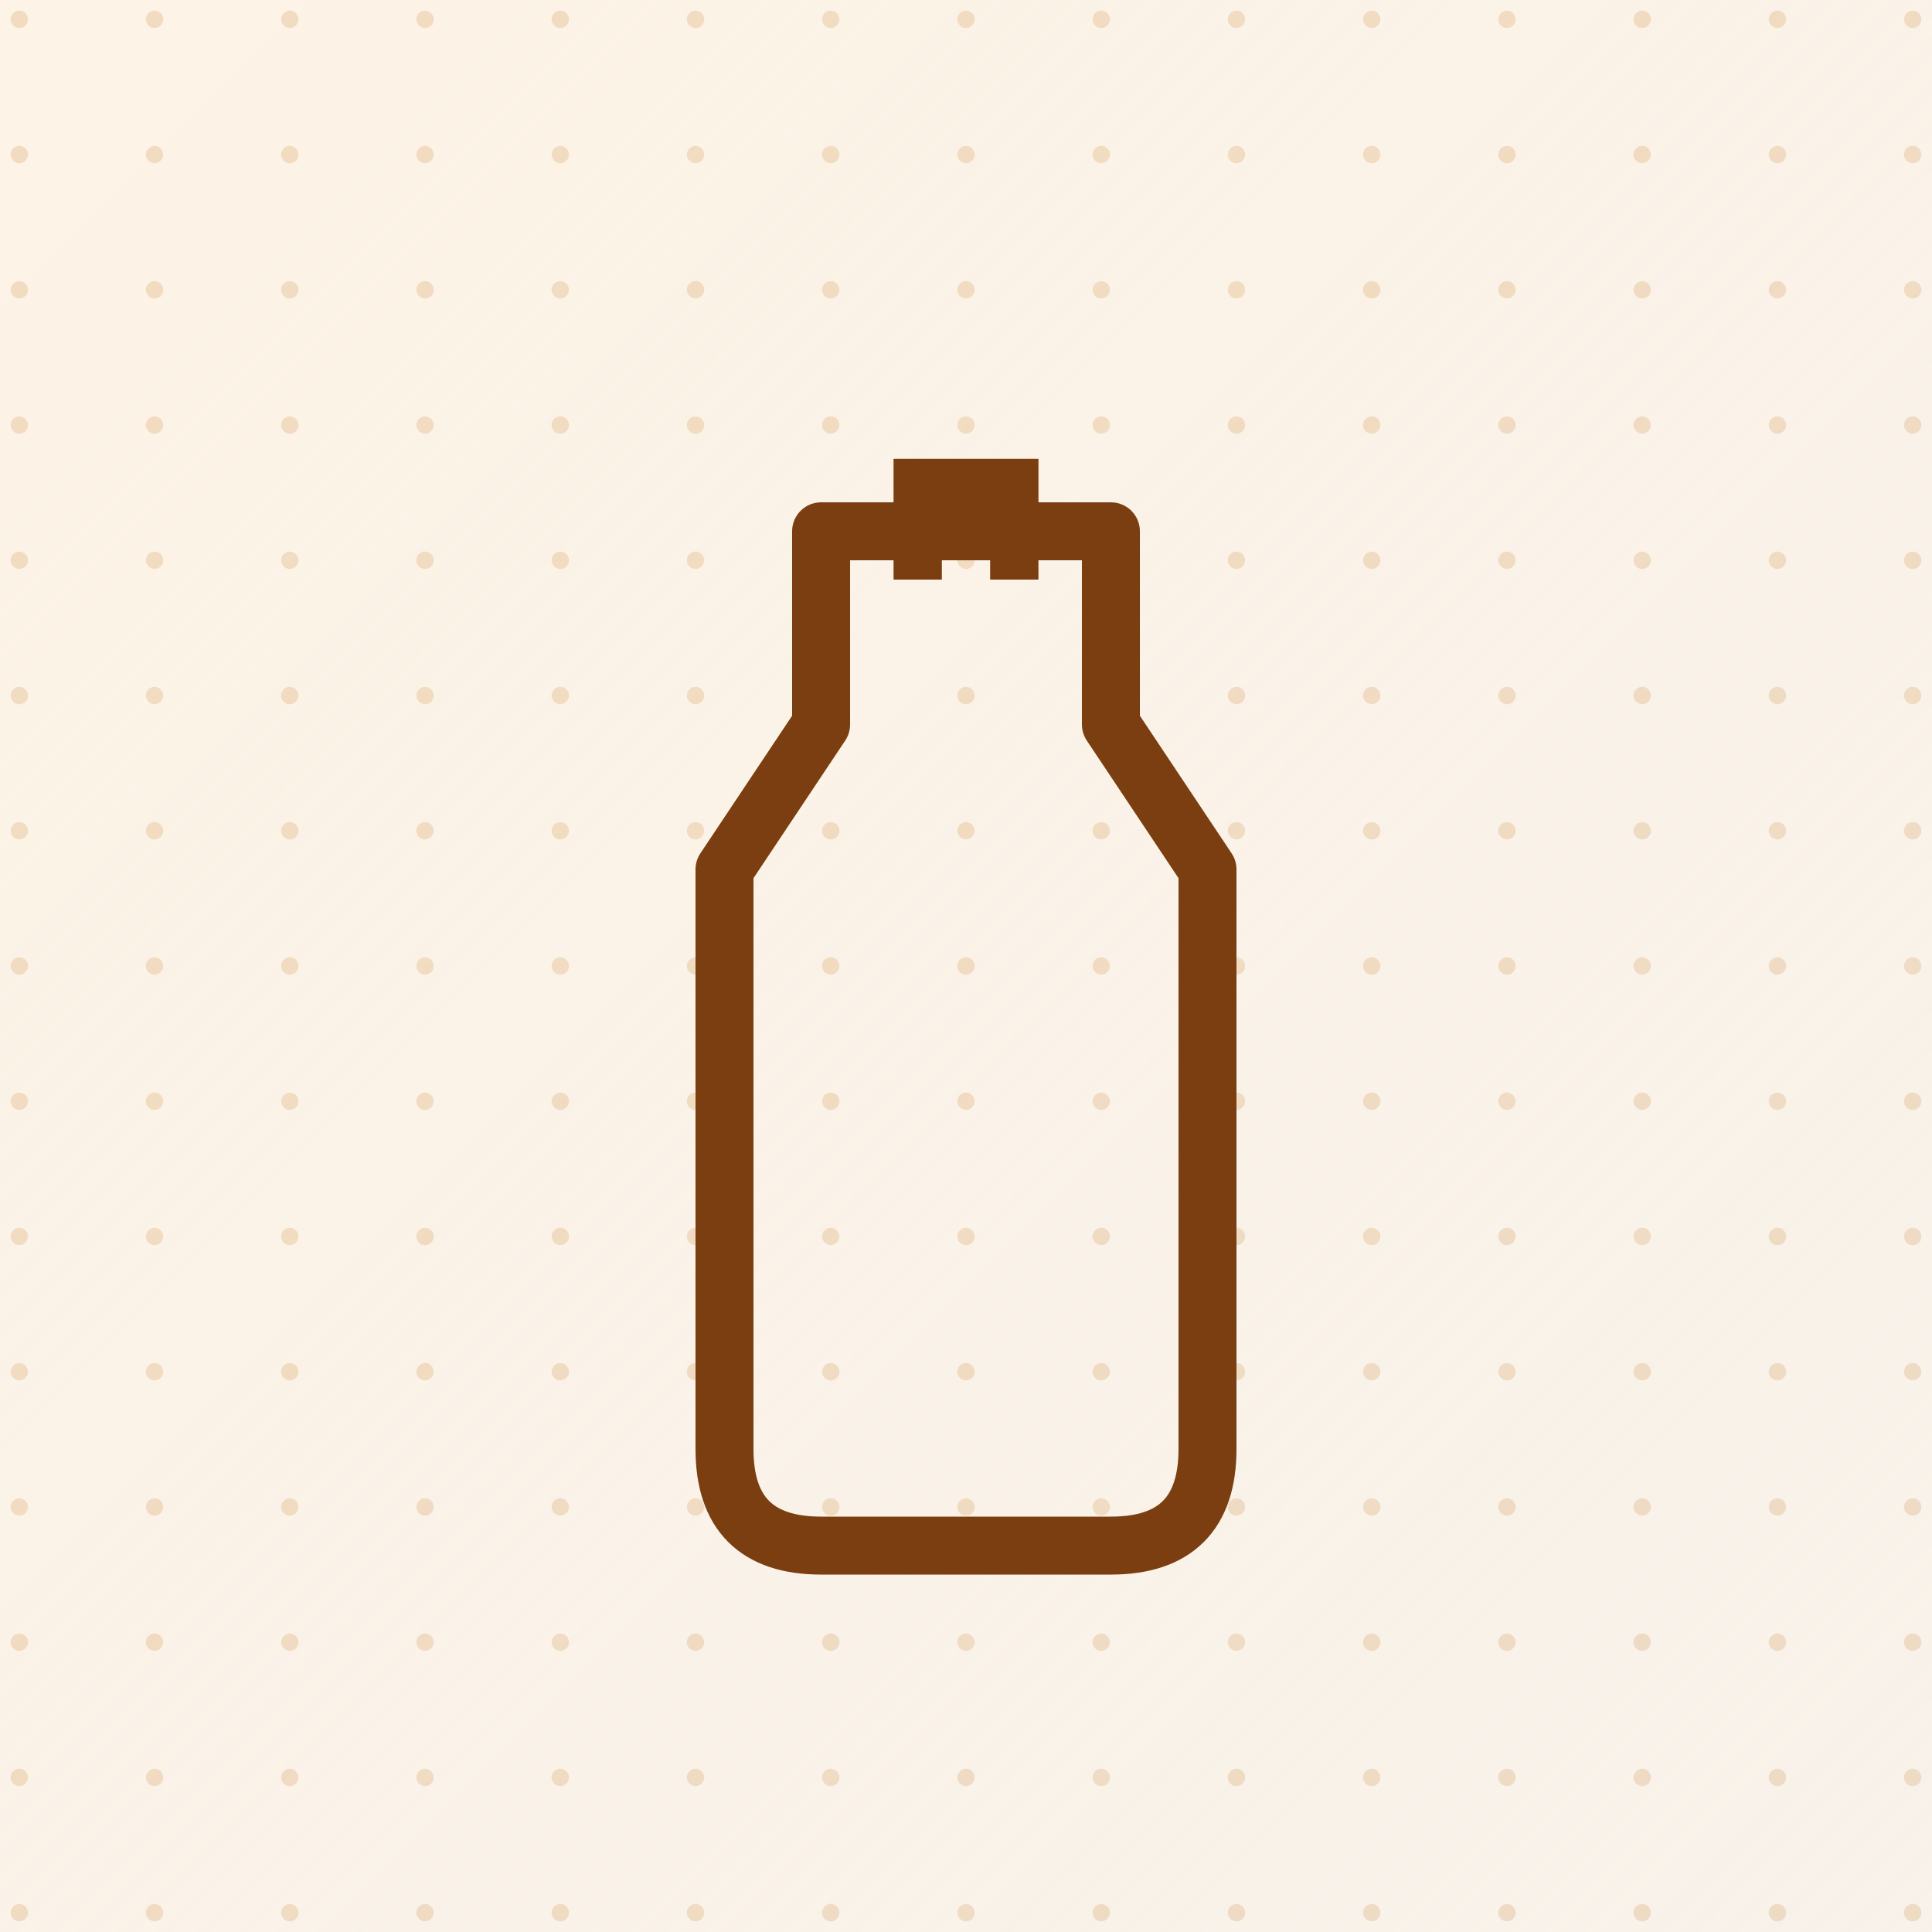
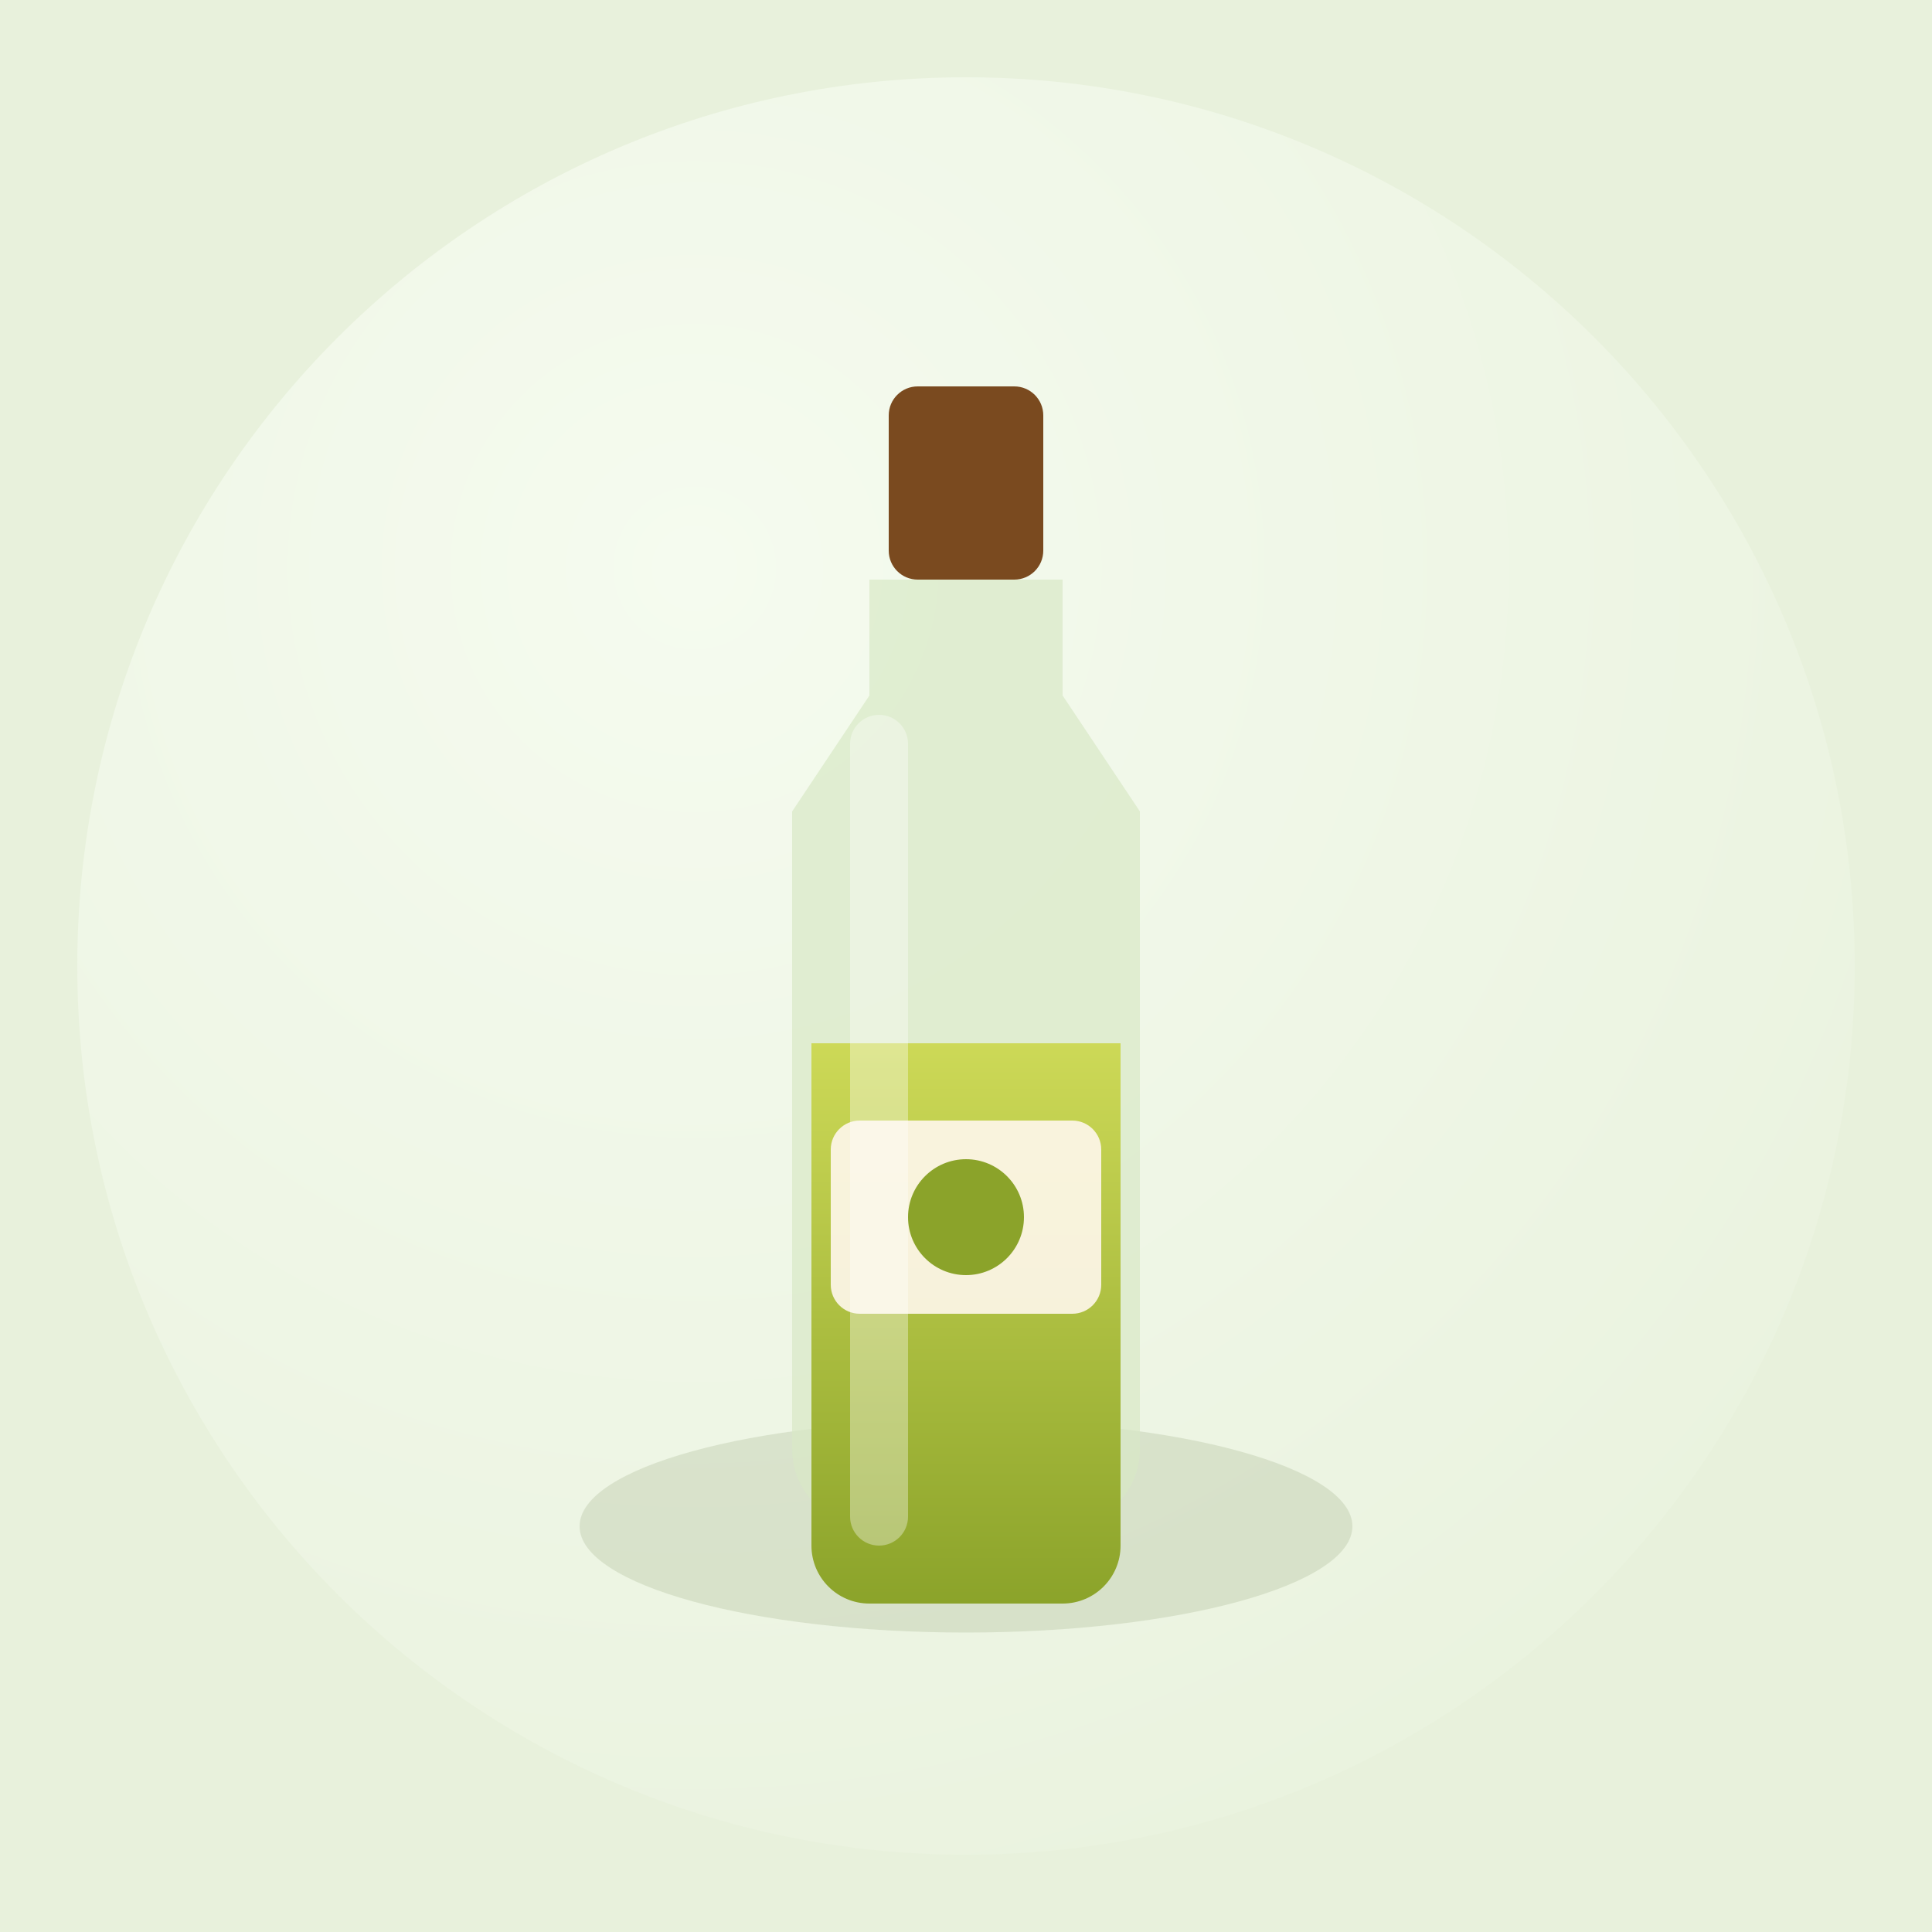
- <svg xmlns="http://www.w3.org/2000/svg" viewBox="0 0 200 200" role="img" aria-label="olivenoel">
+ <svg xmlns="http://www.w3.org/2000/svg" viewBox="0 0 200 200" role="img" aria-label="Olivenöl">
  <defs>
-     <linearGradient id="g" x1="0" y1="0" x2="1" y2="1">
-       <stop offset="0" stop-color="#fdf3e6" />
-       <stop offset="1" stop-color="#fdf3e6" stop-opacity="0.6" />
+     <radialGradient id="oo_bg" cx="0.35" cy="0.28" r="0.9">
+       <stop offset="0" stop-color="#f5fbef" />
+       <stop offset="1" stop-color="#e8f1dc" />
+     </radialGradient>
+     <linearGradient id="oo_oil" x1="0" y1="0" x2="0" y2="1">
+       <stop offset="0" stop-color="#cdd957" />
+       <stop offset="1" stop-color="#8ba32a" />
    </linearGradient>
-     <pattern id="dots" x="0" y="0" width="14" height="14" patternUnits="userSpaceOnUse">
-       <circle cx="2" cy="2" r="0.9" fill="#c47215" opacity="0.18" />
-     </pattern>
  </defs>
-   <rect width="200" height="200" fill="url(#g)" />
-   <rect width="200" height="200" fill="url(#dots)" />
-   <g color="#7a3e10">
-     <path d="M85 55h30v20l10 15v60q0 10-10 10H85q-10 0-10-10V90l10-15z" stroke="currentColor" stroke-width="6" fill="none" stroke-linejoin="round" />
-     <path d="M95 60v-10h10v10" stroke="currentColor" stroke-width="5" fill="none" />
-   </g>
+   <rect width="200" height="200" fill="#e8f1dc" />
+   <circle cx="100" cy="100" r="92" fill="url(#oo_bg)" />
+   <ellipse cx="100" cy="158" rx="40" ry="11" fill="#3c5410" opacity="0.12" />
+   <rect x="92" y="40" width="16" height="20" rx="3" fill="#7a4a1f" />
+   <path d="M90 60h20v12l8 12v66a8 8 0 0 1-8 8H90a8 8 0 0 1-8-8V84l8-12z" fill="#d8e8c6" opacity="0.7" />
+   <path d="M84 108h32v52a6 6 0 0 1-6 6H90a6 6 0 0 1-6-6z" fill="url(#oo_oil)" />
+   <rect x="86" y="116" width="28" height="20" rx="3" fill="#fff7ec" opacity="0.9" />
+   <circle cx="100" cy="126" r="6" fill="#8ba32a" />
+   <rect x="88" y="74" width="6" height="86" rx="3" fill="#ffffff" opacity="0.35" />
</svg>
